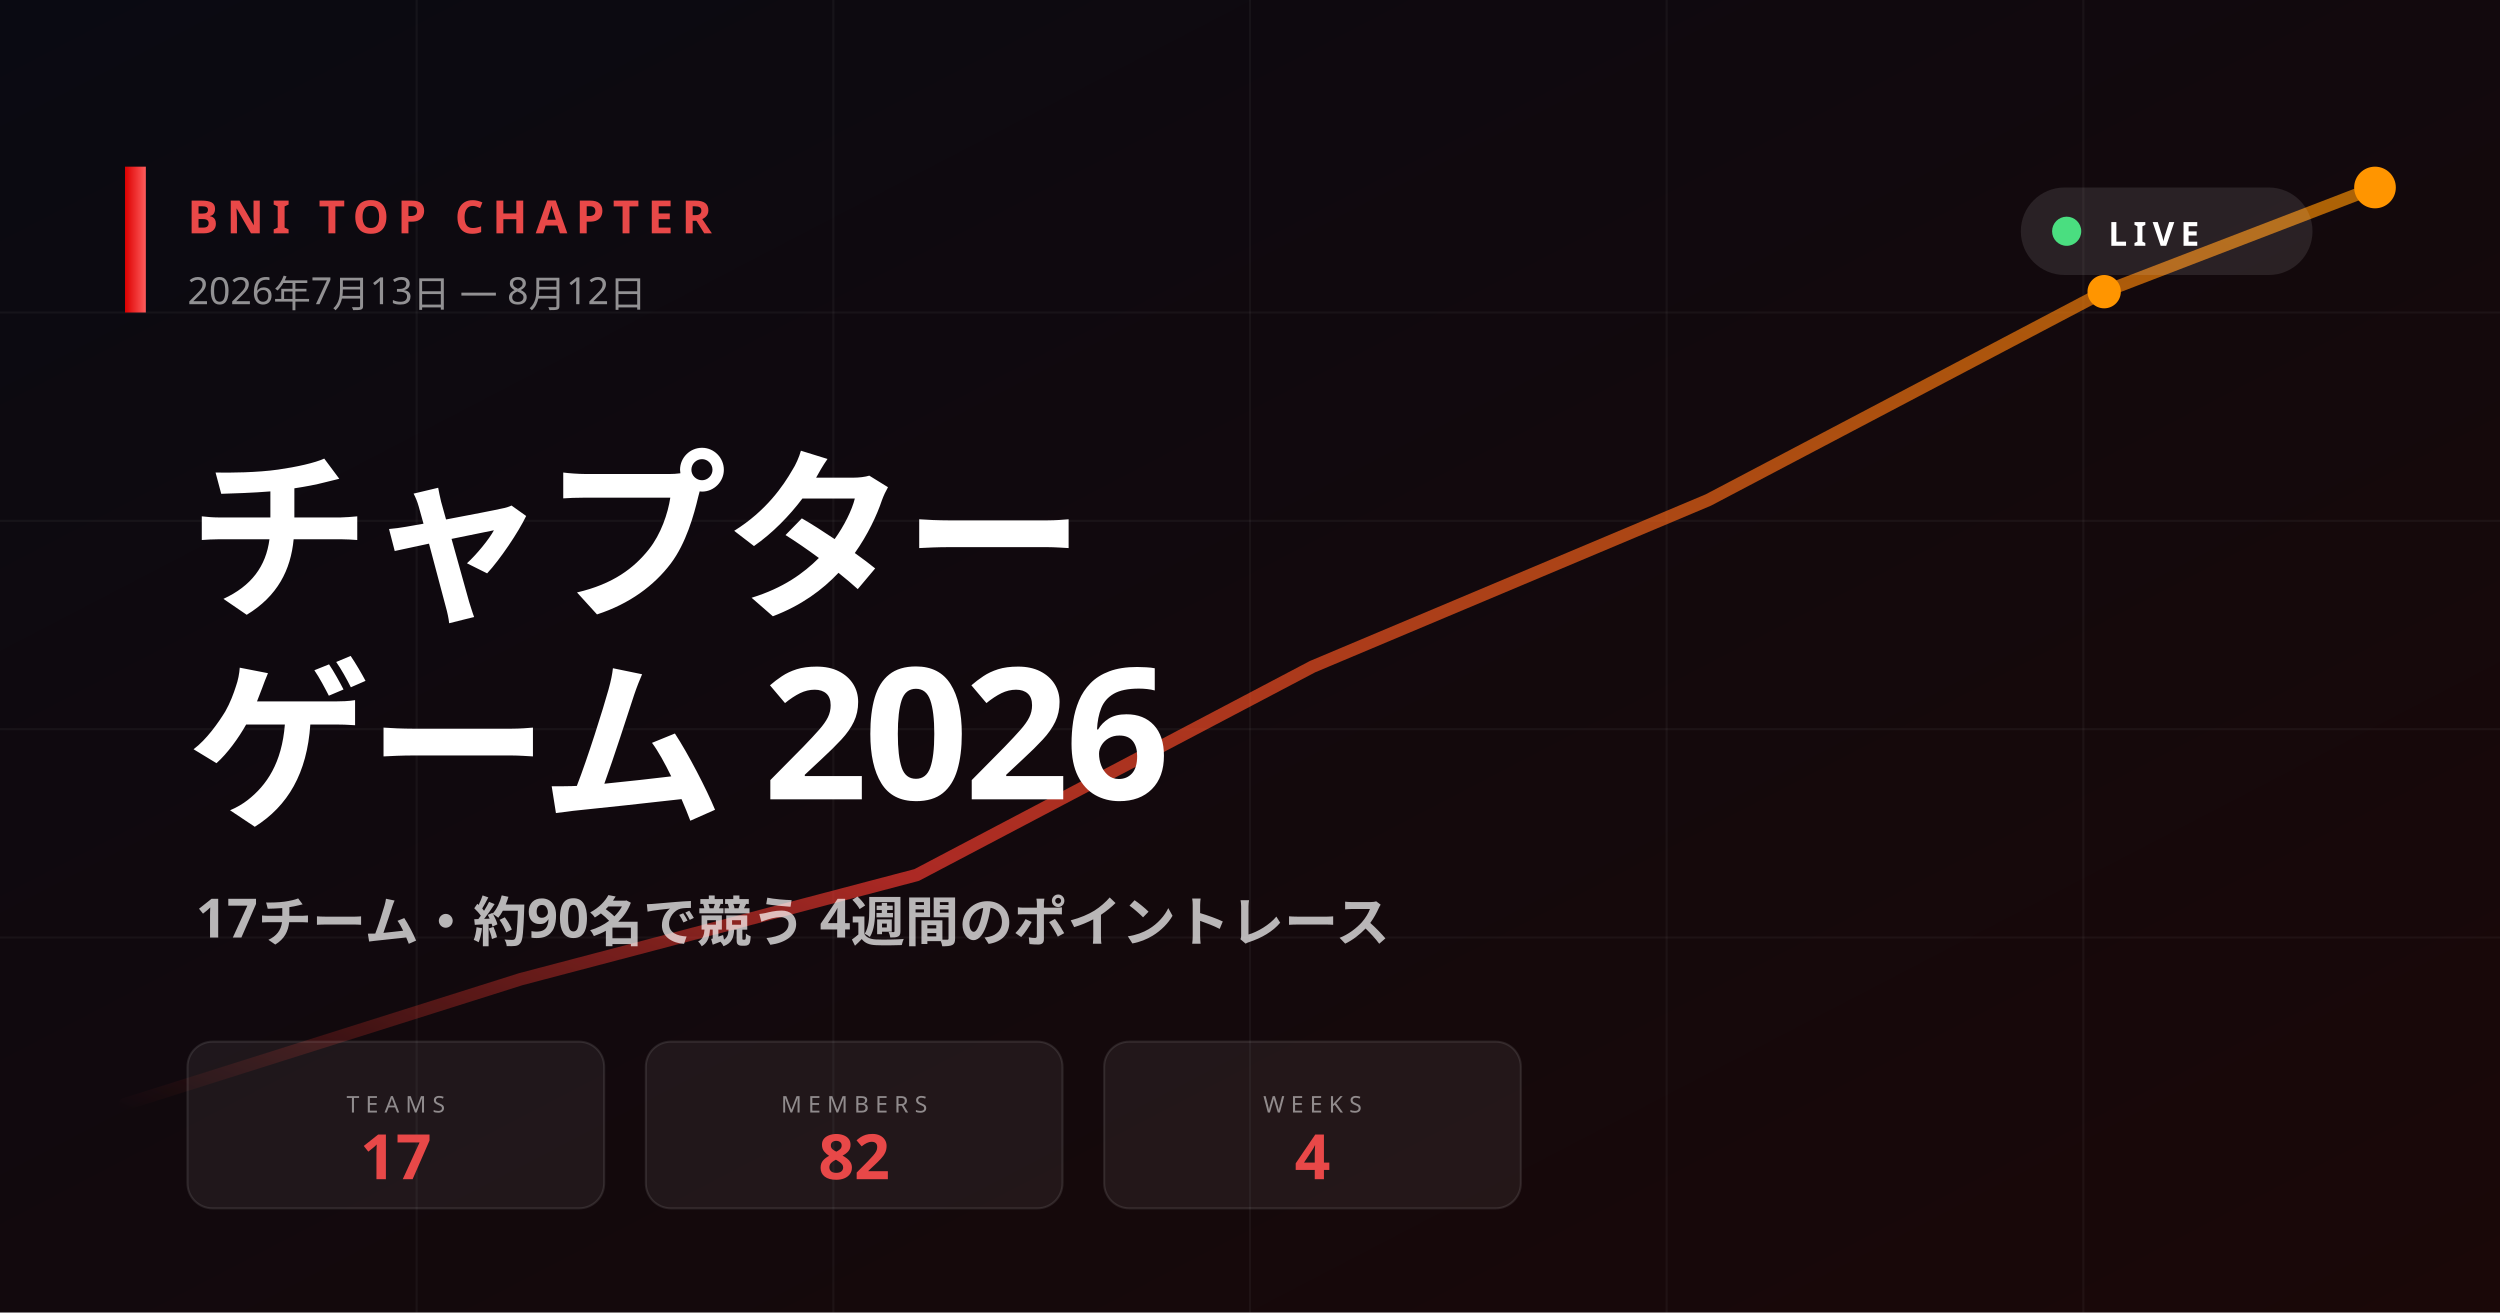
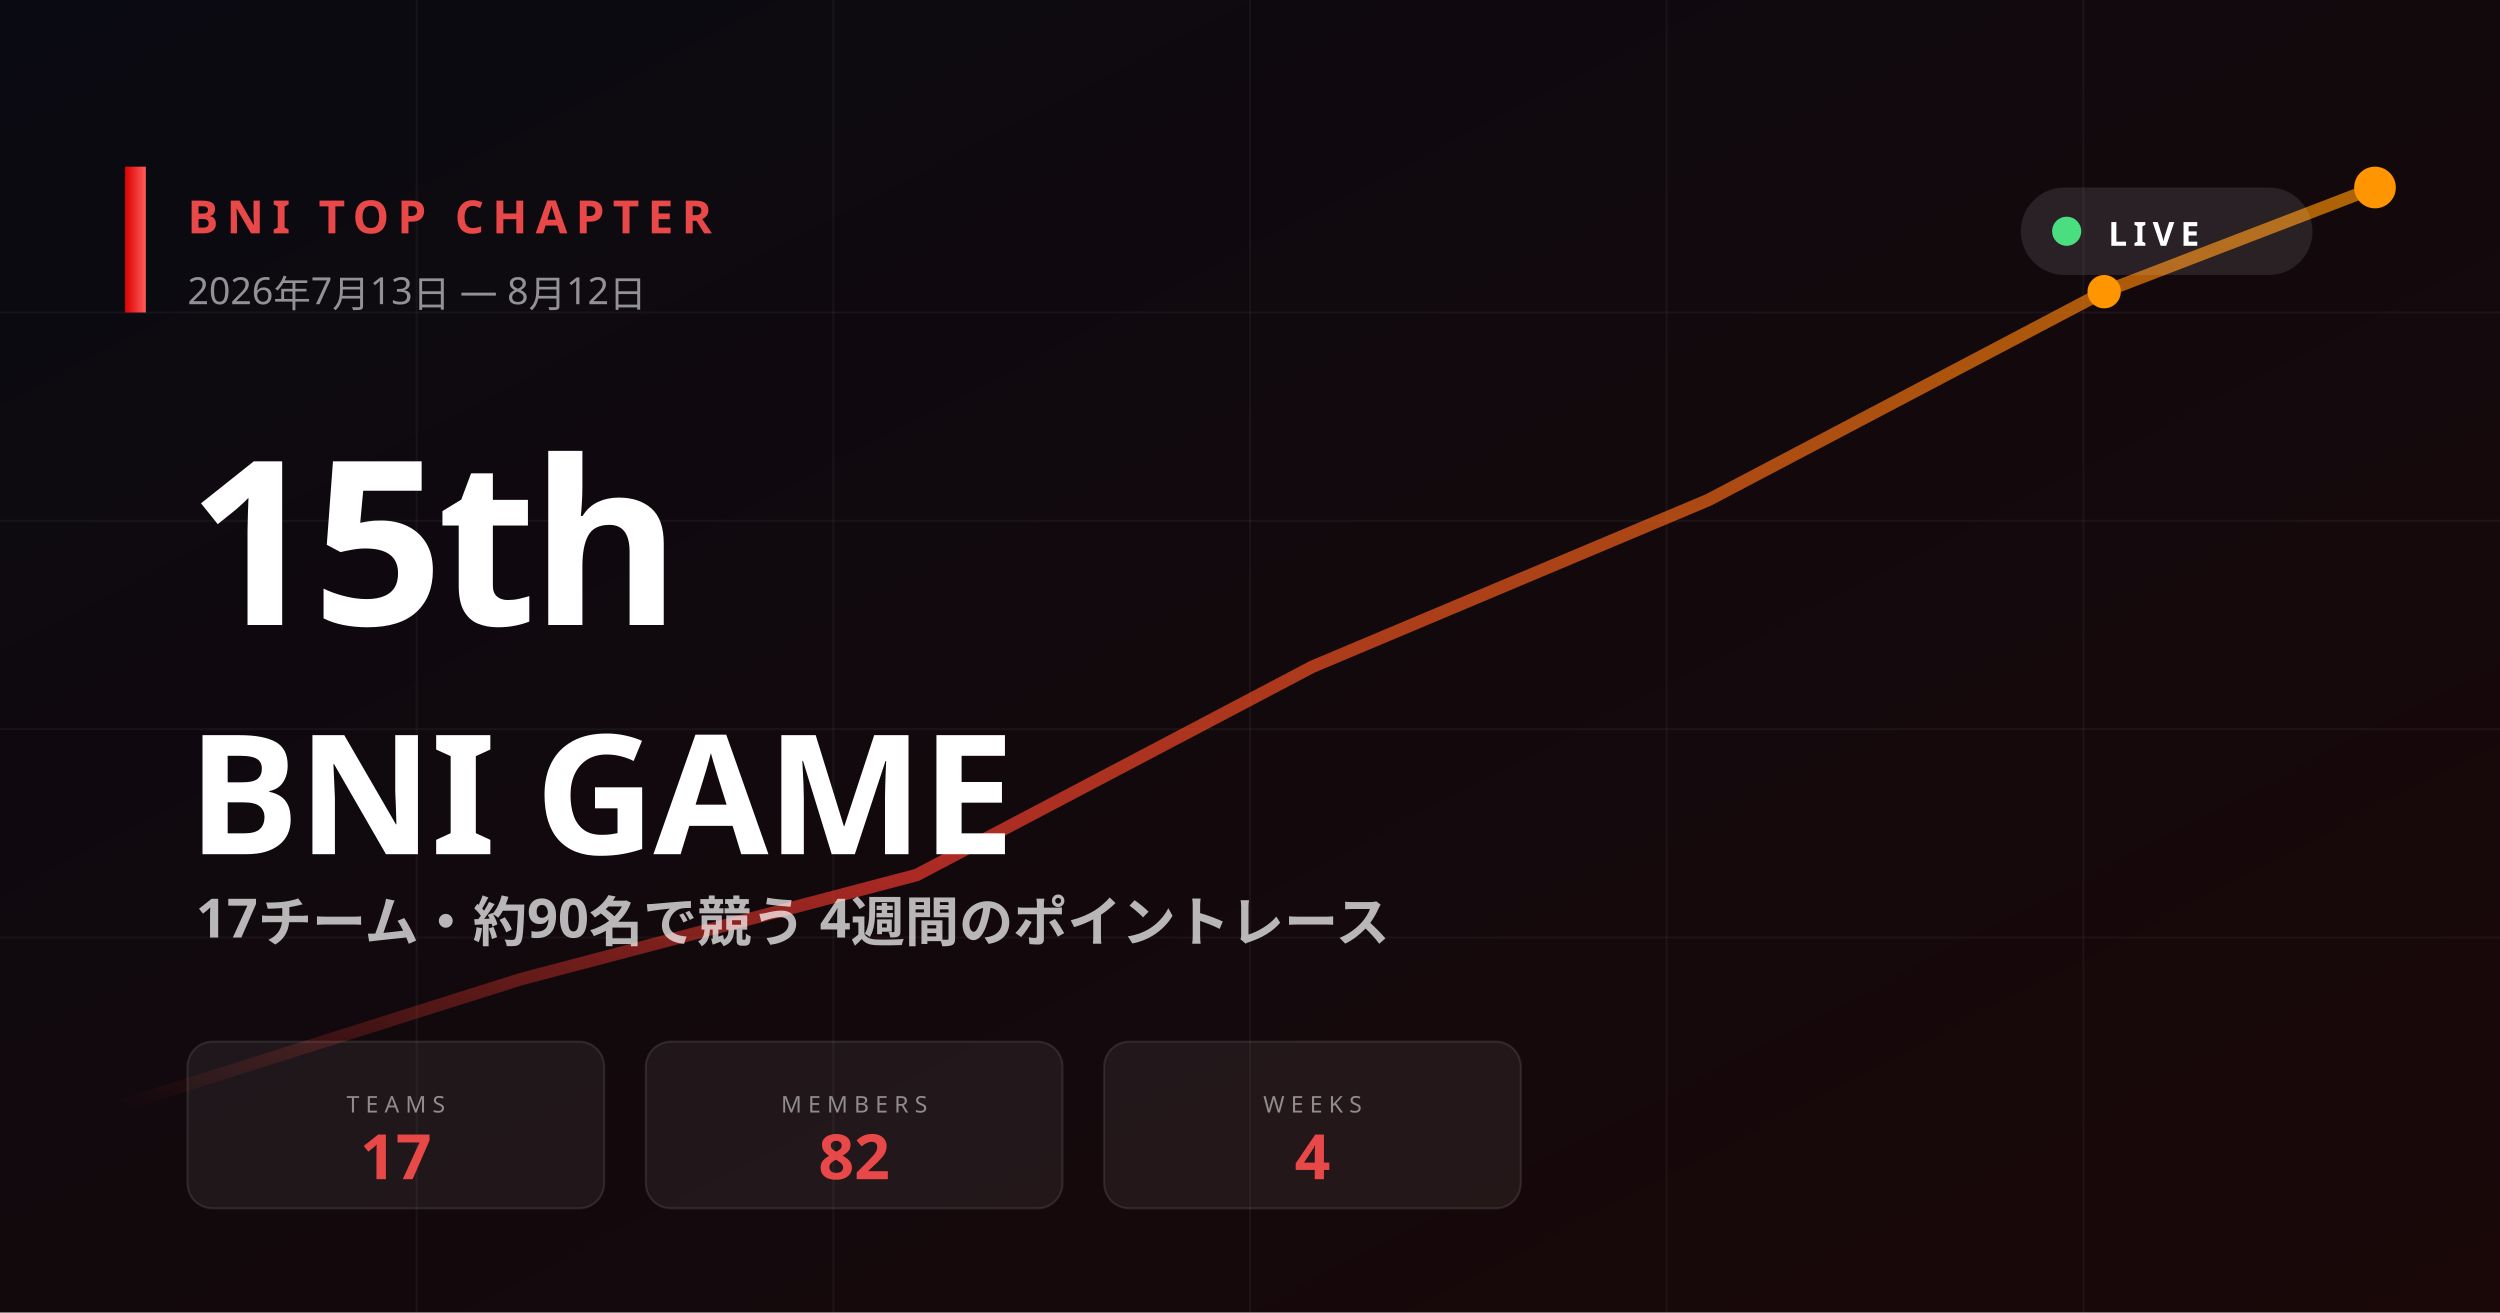
<svg xmlns="http://www.w3.org/2000/svg" viewBox="0 0 1200 630" width="1200" height="630">
  <defs>
    <linearGradient id="bg" x1="0" y1="0" x2="1" y2="1">
      <stop offset="0" stop-color="#0a0a12" />
      <stop offset="1" stop-color="#1a0808" />
    </linearGradient>
    <linearGradient id="accent" x1="0" y1="0" x2="1" y2="0">
      <stop offset="0" stop-color="#dc0000" />
      <stop offset="1" stop-color="#ff5c5c" />
    </linearGradient>
    <linearGradient id="line" x1="0" y1="1" x2="1" y2="0">
      <stop offset="0" stop-color="#ff3b30" stop-opacity="0" />
      <stop offset="0.3" stop-color="#ff3b30" />
      <stop offset="1" stop-color="#ff9500" />
    </linearGradient>
  </defs>
  <rect width="1200" height="630" fill="url(#bg)" />
  <g stroke="#ffffff" stroke-opacity="0.04" stroke-width="1">
    <line x1="0" y1="150" x2="1200" y2="150" />
    <line x1="0" y1="250" x2="1200" y2="250" />
    <line x1="0" y1="350" x2="1200" y2="350" />
    <line x1="0" y1="450" x2="1200" y2="450" />
    <line x1="200" y1="0" x2="200" y2="630" />
    <line x1="400" y1="0" x2="400" y2="630" />
    <line x1="600" y1="0" x2="600" y2="630" />
    <line x1="800" y1="0" x2="800" y2="630" />
    <line x1="1000" y1="0" x2="1000" y2="630" />
  </g>
  <polyline points="60,530 250,470 440,420 630,320 820,240 1010,140 1140,90" fill="none" stroke="url(#line)" stroke-width="6" stroke-linecap="round" stroke-linejoin="round" opacity="0.65" />
  <g fill="#ff9500">
    <circle cx="1010" cy="140" r="8" />
    <circle cx="1140" cy="90" r="10" />
  </g>
  <rect x="60" y="80" width="10" height="70" fill="url(#accent)" />
  <text x="90" y="112" font-family="'Hiragino Kaku Gothic ProN','Noto Sans JP',sans-serif" font-weight="600" font-size="22" fill="#e84848" letter-spacing="4">BNI TOP CHAPTER</text>
  <text x="90" y="146" font-family="'Hiragino Kaku Gothic ProN','Noto Sans JP',sans-serif" font-weight="400" font-size="18" fill="#ffffff" opacity="0.55">2026年7月13日 — 8月12日</text>
-   <text x="90" y="290" font-family="'Hiragino Kaku Gothic ProN','Noto Sans JP',sans-serif" font-weight="900" font-size="88" fill="#ffffff" letter-spacing="-2">チャプター</text>
-   <text x="90" y="390" font-family="'Hiragino Kaku Gothic ProN','Noto Sans JP',sans-serif" font-weight="900" font-size="88" fill="#ffffff" letter-spacing="-2">ゲーム 2026</text>
+   <text x="90" y="300" font-family="'Arial Black','Hiragino Kaku Gothic ProN',sans-serif" font-weight="900" font-size="110" fill="#ffffff" letter-spacing="-3">15th</text>
+   <text x="90" y="410" font-family="'Arial Black','Hiragino Kaku Gothic ProN',sans-serif" font-weight="900" font-size="80" fill="#ffffff" letter-spacing="-1">BNI GAME</text>
  <text x="94" y="450" font-family="'Hiragino Kaku Gothic ProN','Noto Sans JP',sans-serif" font-weight="600" font-size="26" fill="#ffffff" opacity="0.7">17チーム・約90名で競う 4週間のポイントレース</text>
  <g transform="translate(90,500)">
    <rect x="0" y="0" width="200" height="80" rx="12" fill="#ffffff" fill-opacity="0.06" stroke="#ffffff" stroke-opacity="0.1" />
    <text x="100" y="34" text-anchor="middle" font-family="'Hiragino Kaku Gothic ProN',sans-serif" font-size="11" fill="#ffffff" opacity="0.5" letter-spacing="3">TEAMS</text>
    <text x="100" y="66" text-anchor="middle" font-family="'Hiragino Kaku Gothic ProN',sans-serif" font-weight="900" font-size="30" fill="#e84848">17</text>
    <rect x="220" y="0" width="200" height="80" rx="12" fill="#ffffff" fill-opacity="0.06" stroke="#ffffff" stroke-opacity="0.1" />
    <text x="320" y="34" text-anchor="middle" font-family="'Hiragino Kaku Gothic ProN',sans-serif" font-size="11" fill="#ffffff" opacity="0.5" letter-spacing="3">MEMBERS</text>
    <text x="320" y="66" text-anchor="middle" font-family="'Hiragino Kaku Gothic ProN',sans-serif" font-weight="900" font-size="30" fill="#e84848">82</text>
    <rect x="440" y="0" width="200" height="80" rx="12" fill="#ffffff" fill-opacity="0.06" stroke="#ffffff" stroke-opacity="0.1" />
    <text x="540" y="34" text-anchor="middle" font-family="'Hiragino Kaku Gothic ProN',sans-serif" font-size="11" fill="#ffffff" opacity="0.5" letter-spacing="3">WEEKS</text>
    <text x="540" y="66" text-anchor="middle" font-family="'Hiragino Kaku Gothic ProN',sans-serif" font-weight="900" font-size="30" fill="#e84848">4</text>
  </g>
  <g transform="translate(970,90)">
    <rect x="0" y="0" width="140" height="42" rx="21" fill="#ffffff" fill-opacity="0.1" />
    <circle cx="22" cy="21" r="7" fill="#4ade80" />
    <text x="42" y="28" font-family="'Hiragino Kaku Gothic ProN',sans-serif" font-weight="700" font-size="16" fill="#ffffff" letter-spacing="3">LIVE</text>
  </g>
</svg>
